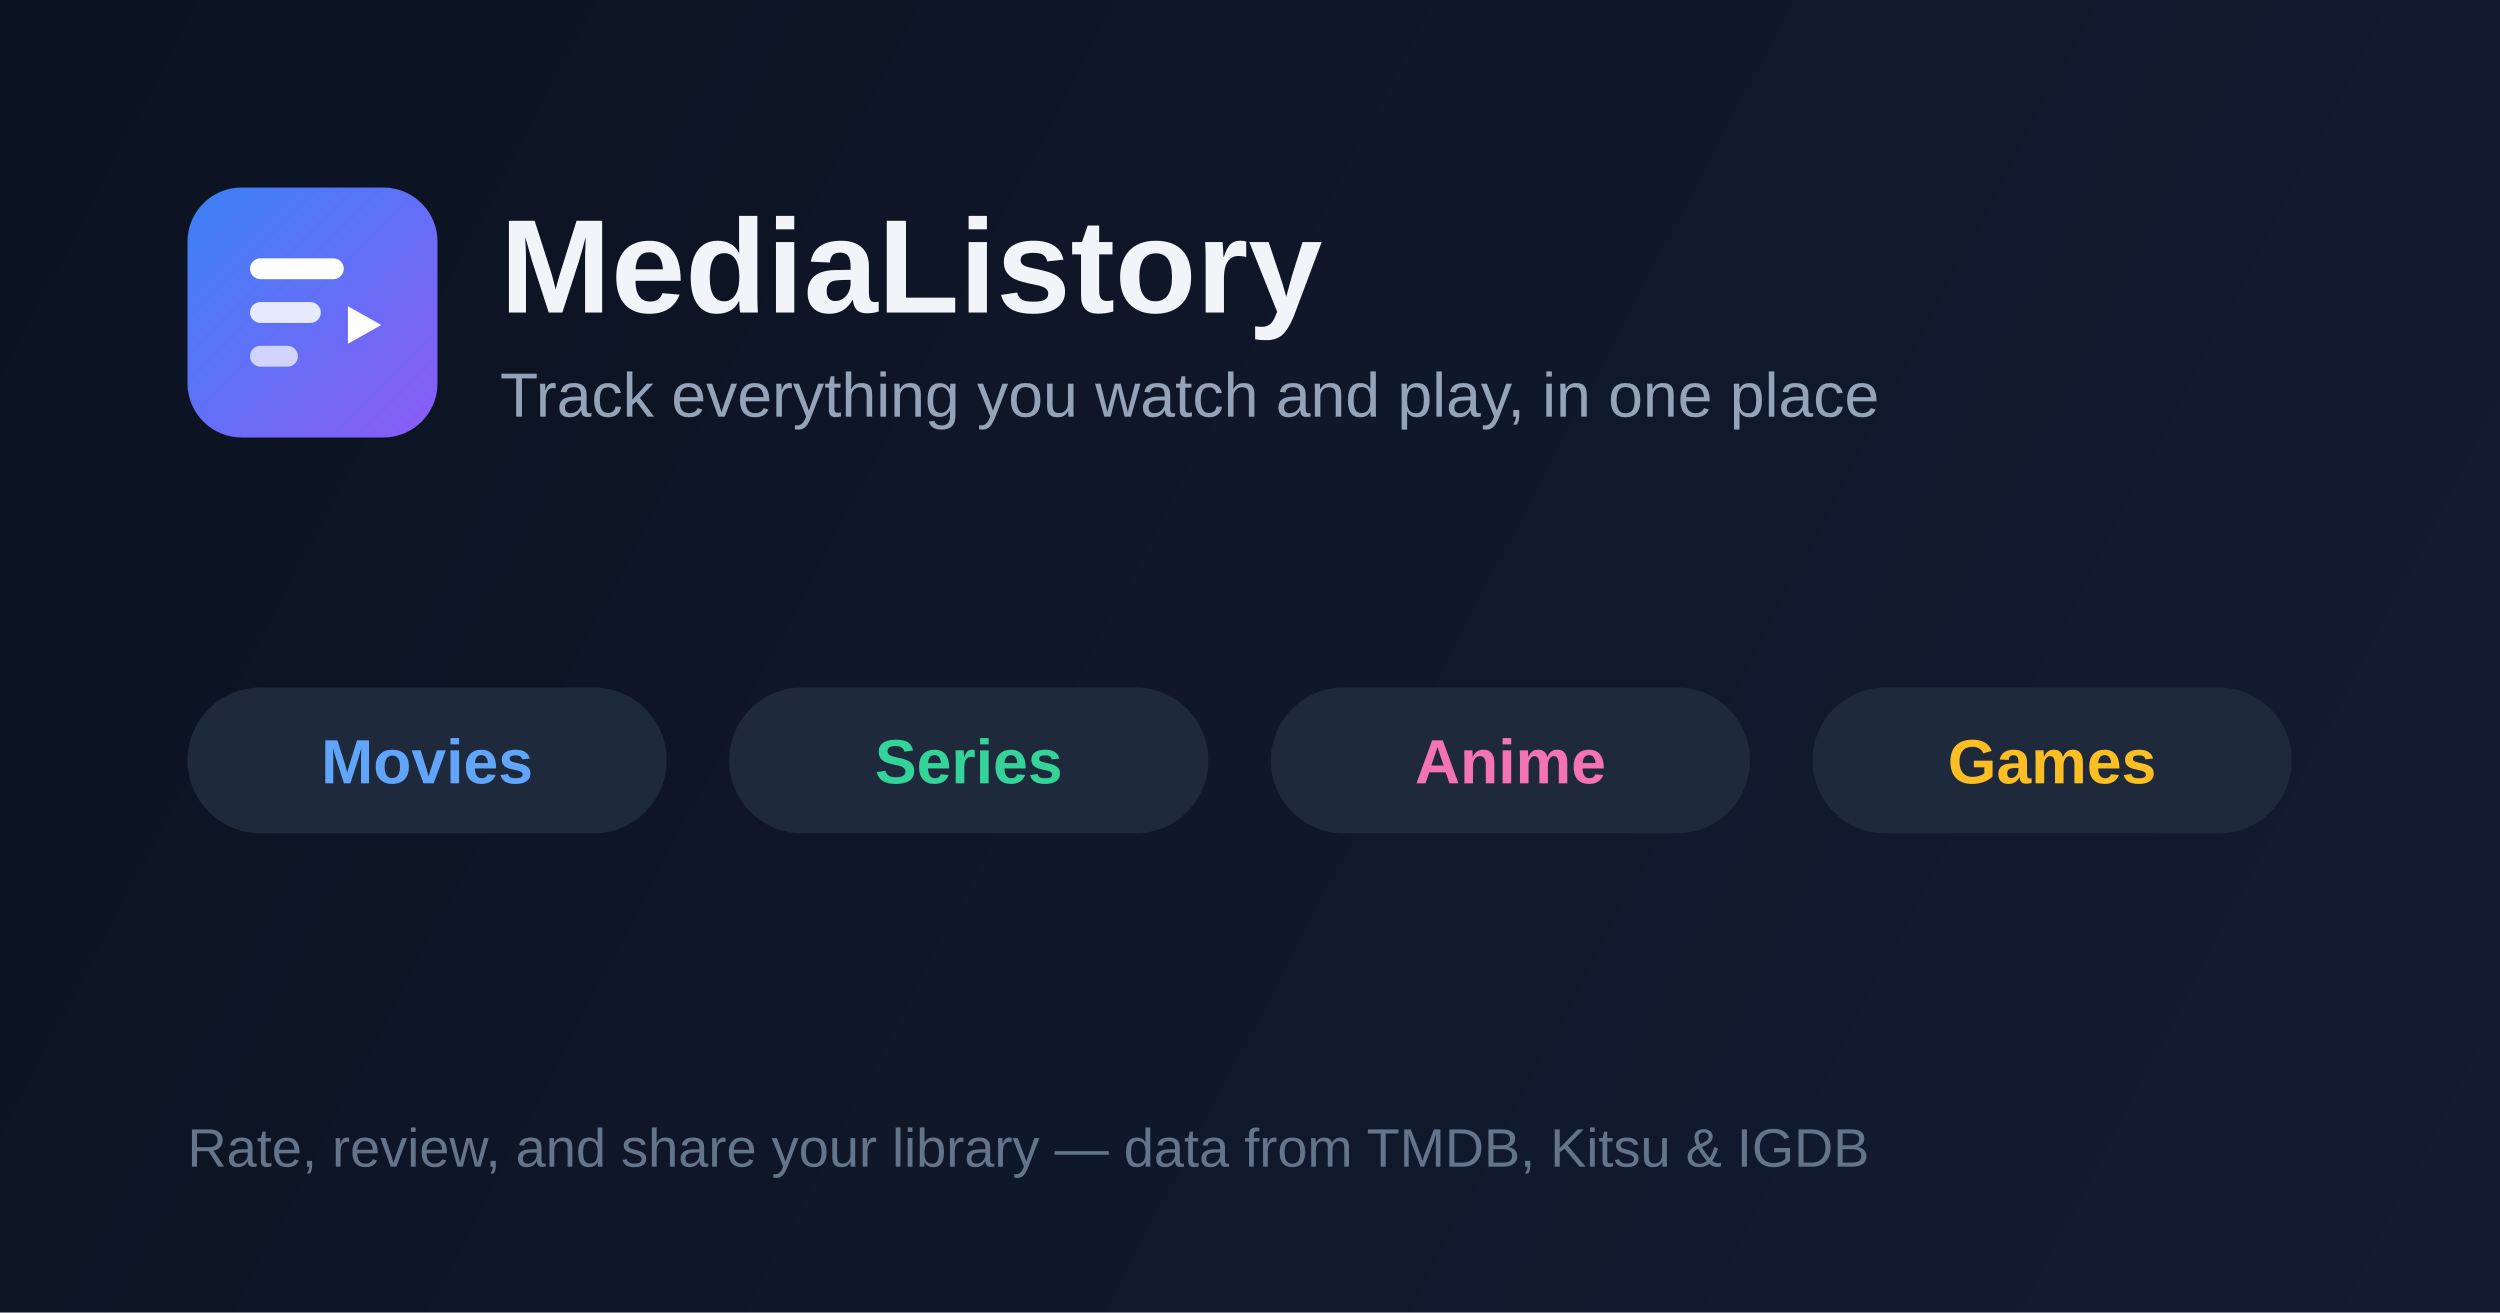
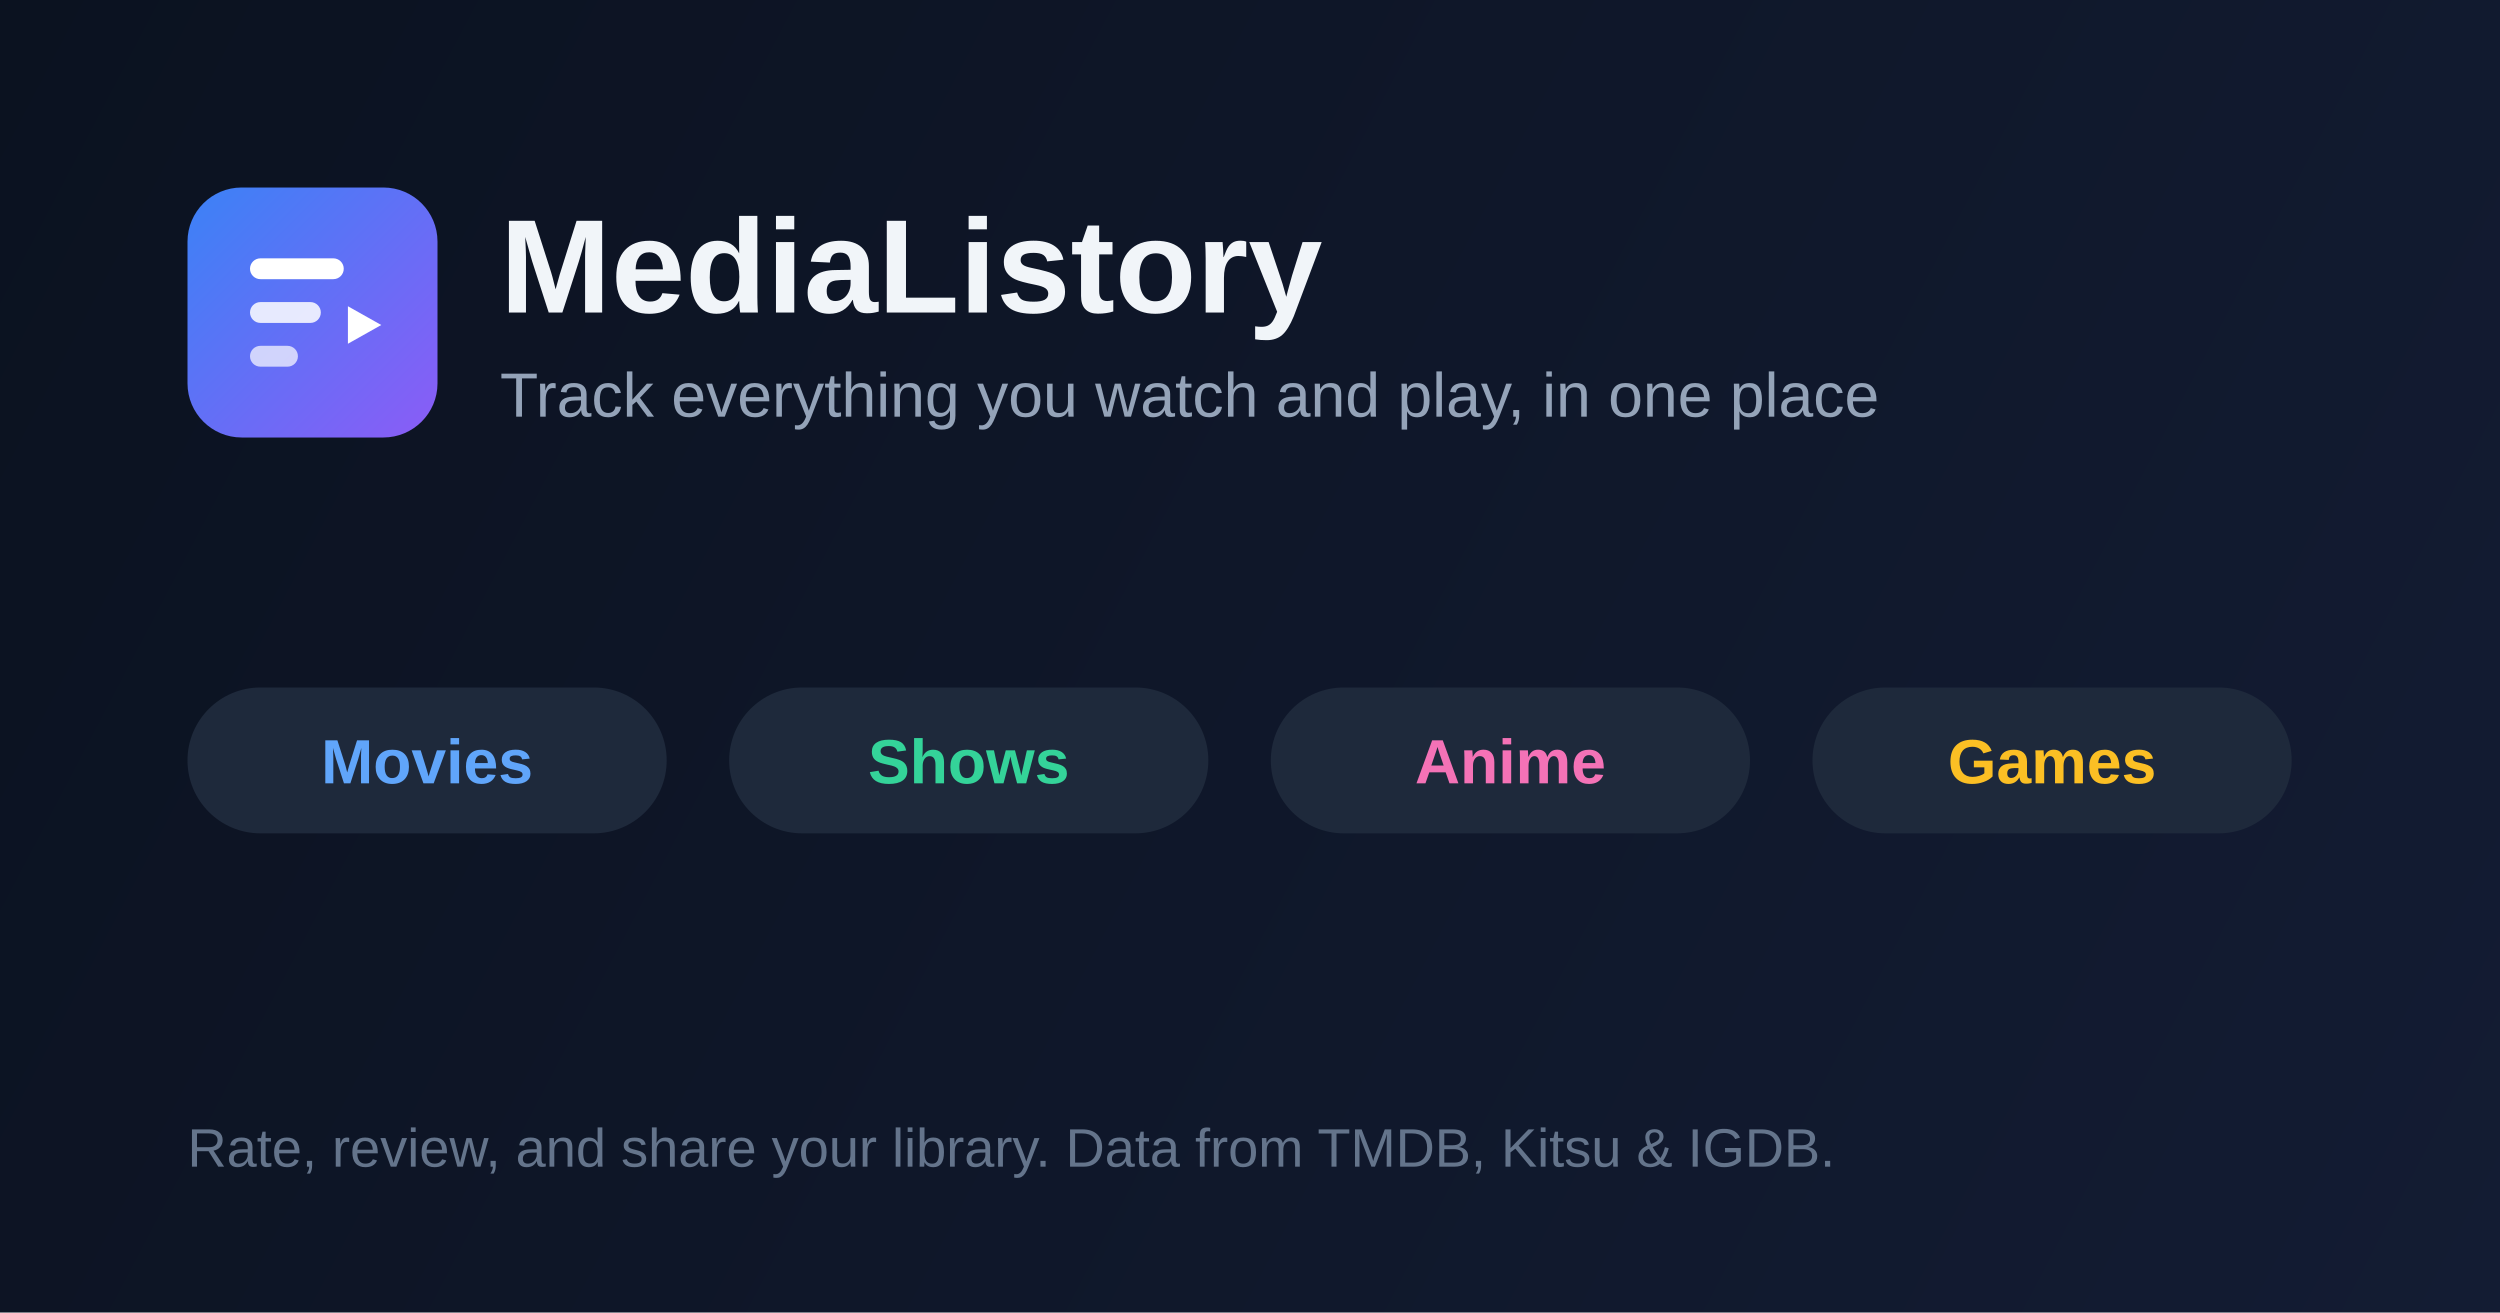
<svg xmlns="http://www.w3.org/2000/svg" viewBox="0 0 1200 630" role="img" aria-label="MediaListory social card">
  <defs>
    <linearGradient id="bg" x1="0" y1="0" x2="1200" y2="630" gradientUnits="userSpaceOnUse">
      <stop offset="0" stop-color="#0b1220" />
      <stop offset="1" stop-color="#131c33" />
    </linearGradient>
    <linearGradient id="mark" x1="0" y1="0" x2="120" y2="120" gradientUnits="userSpaceOnUse">
      <stop offset="0" stop-color="#3b82f6" />
      <stop offset="1" stop-color="#8b5cf6" />
    </linearGradient>
  </defs>
  <rect width="1200" height="630" fill="url(#bg)" />
  <g transform="translate(90 90)">
    <rect width="120" height="120" rx="26" fill="url(#mark)" />
    <rect x="30" y="34" width="45" height="10" rx="5" fill="#fff" />
    <rect x="30" y="55" width="34" height="10" rx="5" fill="#fff" opacity="0.85" />
    <rect x="30" y="76" width="23" height="10" rx="5" fill="#fff" opacity="0.7" />
    <path d="M77 57l16 9-16 9z" fill="#fff" />
  </g>
  <text x="240" y="150" font-family="Segoe UI, Arial, sans-serif" font-size="64" font-weight="700" fill="#f1f5f9">MediaListory</text>
  <text x="240" y="200" font-family="Segoe UI, Arial, sans-serif" font-size="30" font-weight="500" fill="#94a3b8">Track everything you watch and play, in one place</text>
  <g transform="translate(90 330)" font-family="Segoe UI, Arial, sans-serif" font-size="30" font-weight="600">
    <g>
      <rect width="230" height="70" rx="35" fill="#1e293b" />
      <text x="115" y="46" text-anchor="middle" fill="#60a5fa">Movies</text>
    </g>
    <g transform="translate(260 0)">
      <rect width="230" height="70" rx="35" fill="#1e293b" />
-       <text x="115" y="46" text-anchor="middle" fill="#34d399">Series</text>
+       <text x="115" y="46" text-anchor="middle" fill="#34d399">Shows</text>
    </g>
    <g transform="translate(520 0)">
      <rect width="230" height="70" rx="35" fill="#1e293b" />
      <text x="115" y="46" text-anchor="middle" fill="#f472b6">Anime</text>
    </g>
    <g transform="translate(780 0)">
      <rect width="230" height="70" rx="35" fill="#1e293b" />
      <text x="115" y="46" text-anchor="middle" fill="#fbbf24">Games</text>
    </g>
  </g>
-   <text x="90" y="560" font-family="Segoe UI, Arial, sans-serif" font-size="26" fill="#64748b">Rate, review, and share your library — data from TMDB, Kitsu &amp; IGDB</text>
+   <text x="90" y="560" font-family="Segoe UI, Arial, sans-serif" font-size="26" fill="#64748b">Rate, review, and share your library. Data from TMDB, Kitsu &amp; IGDB.</text>
</svg>
